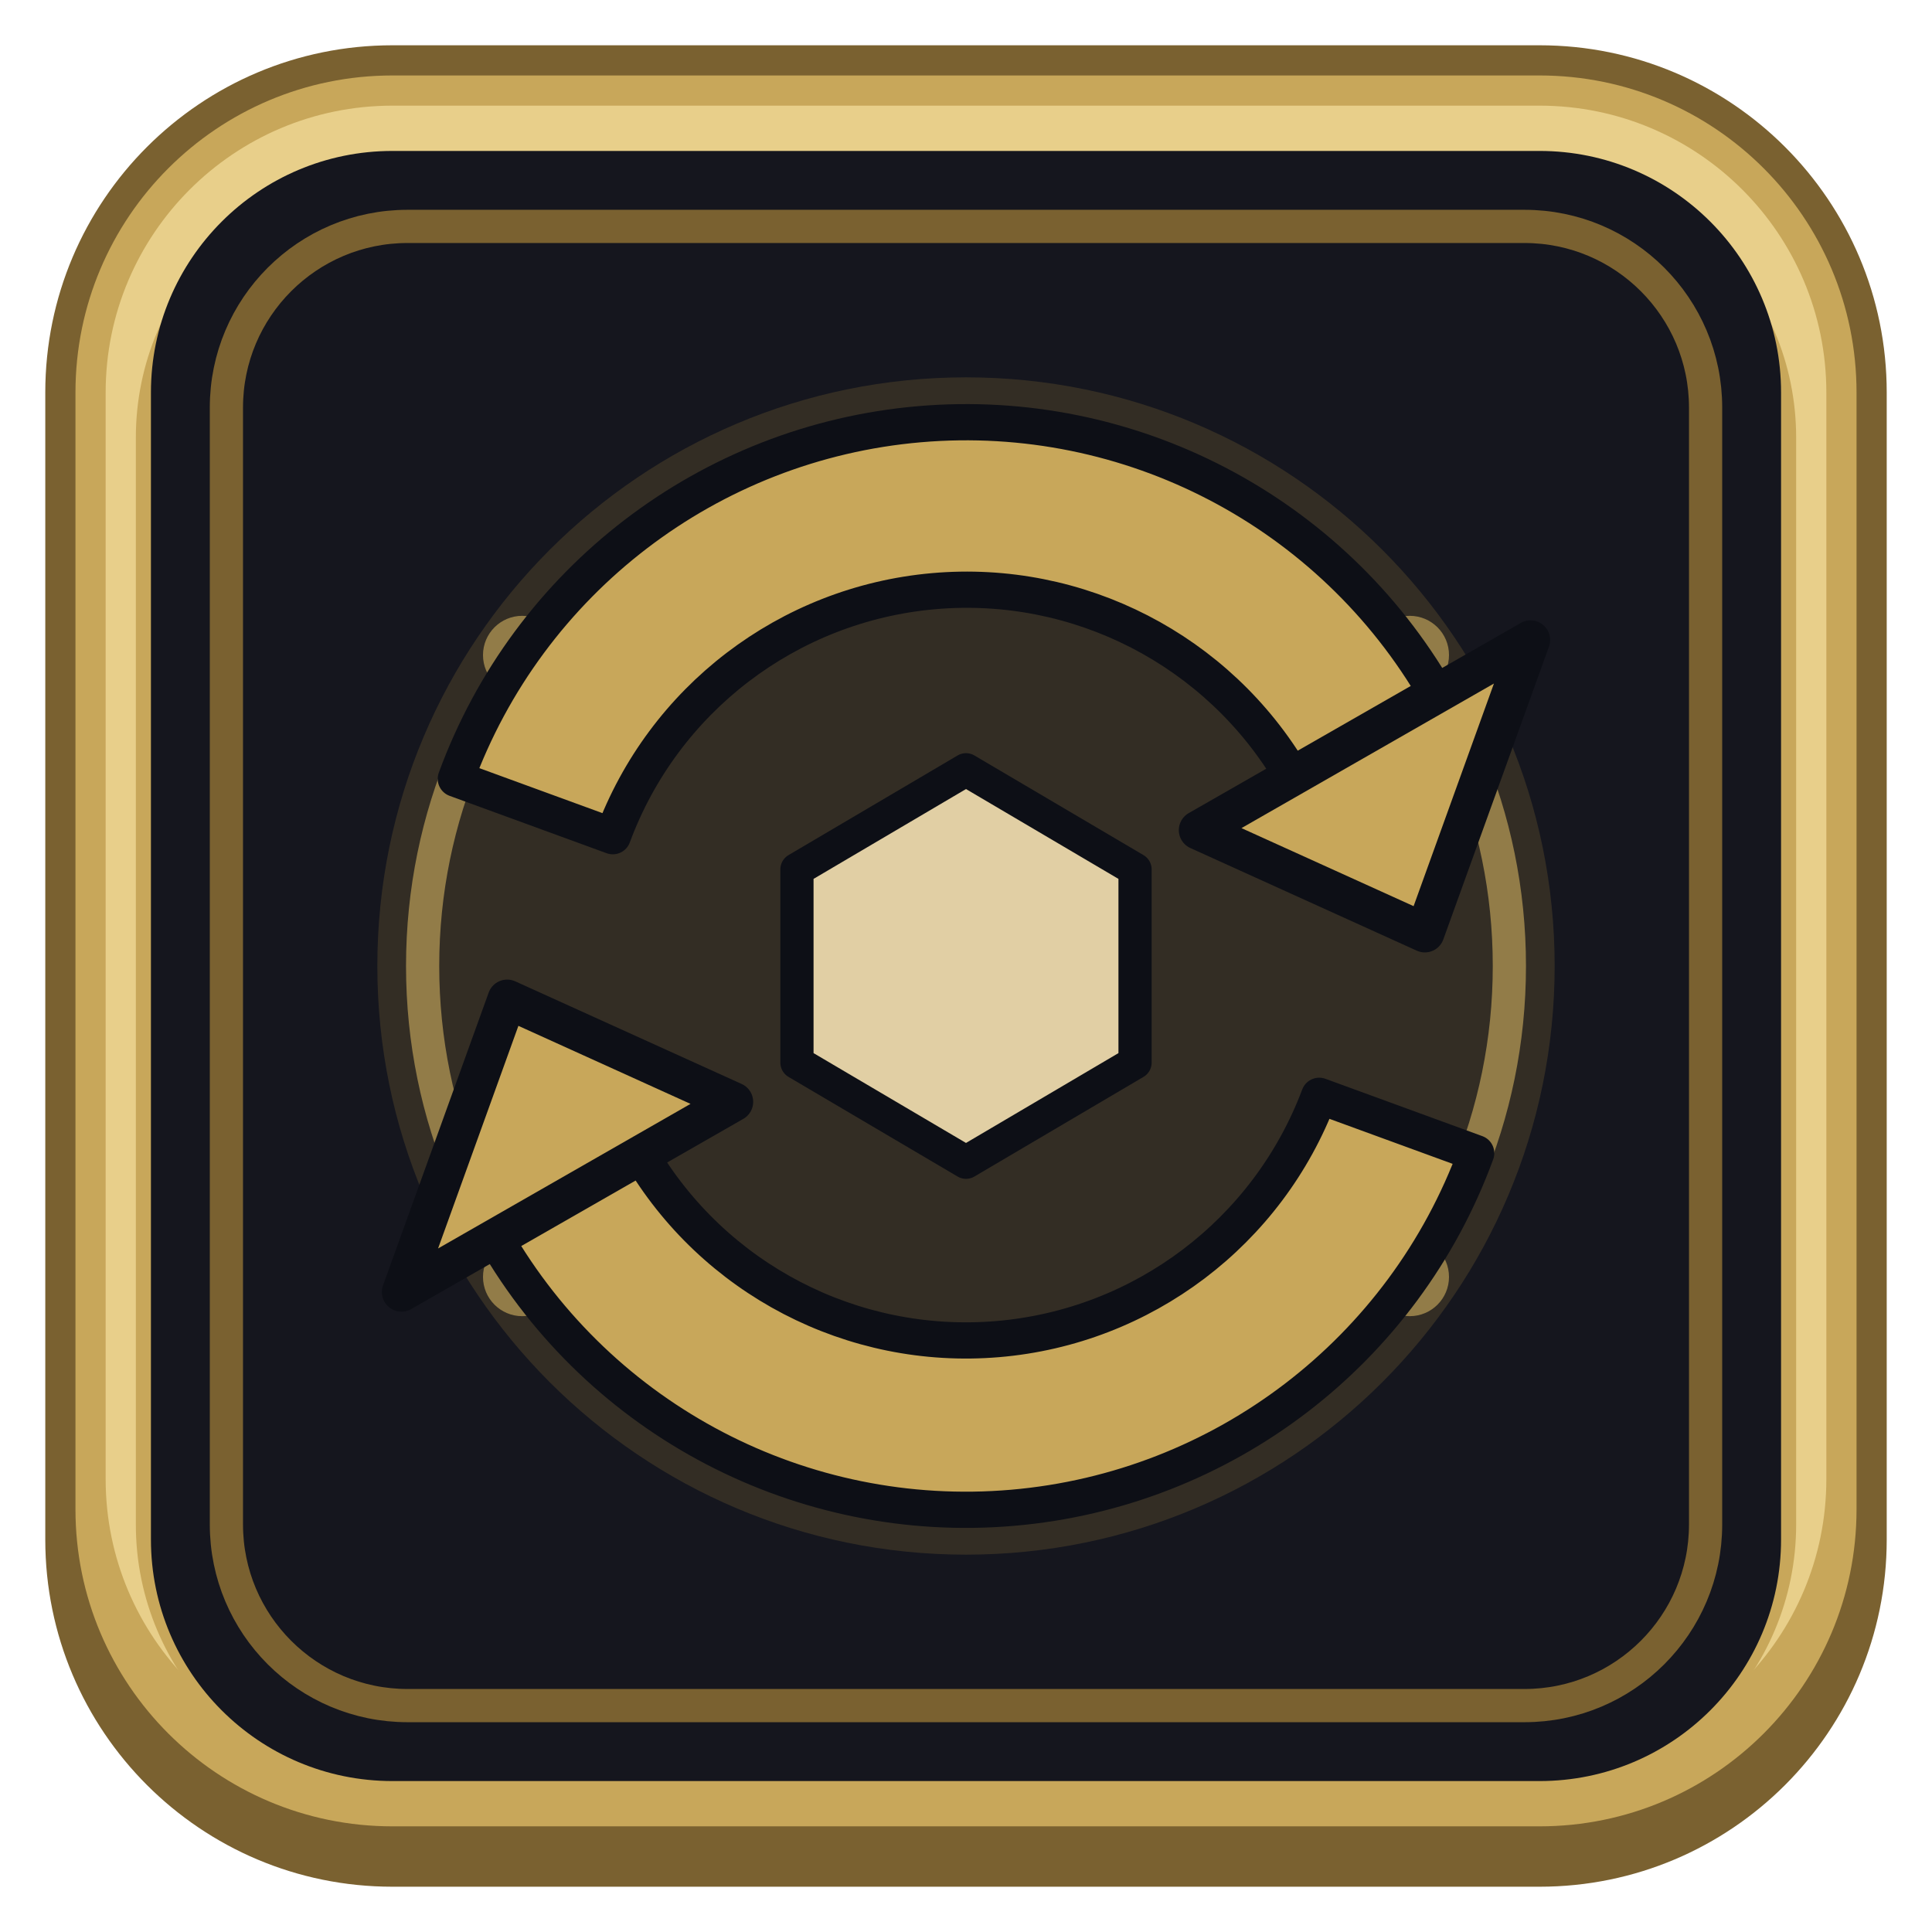
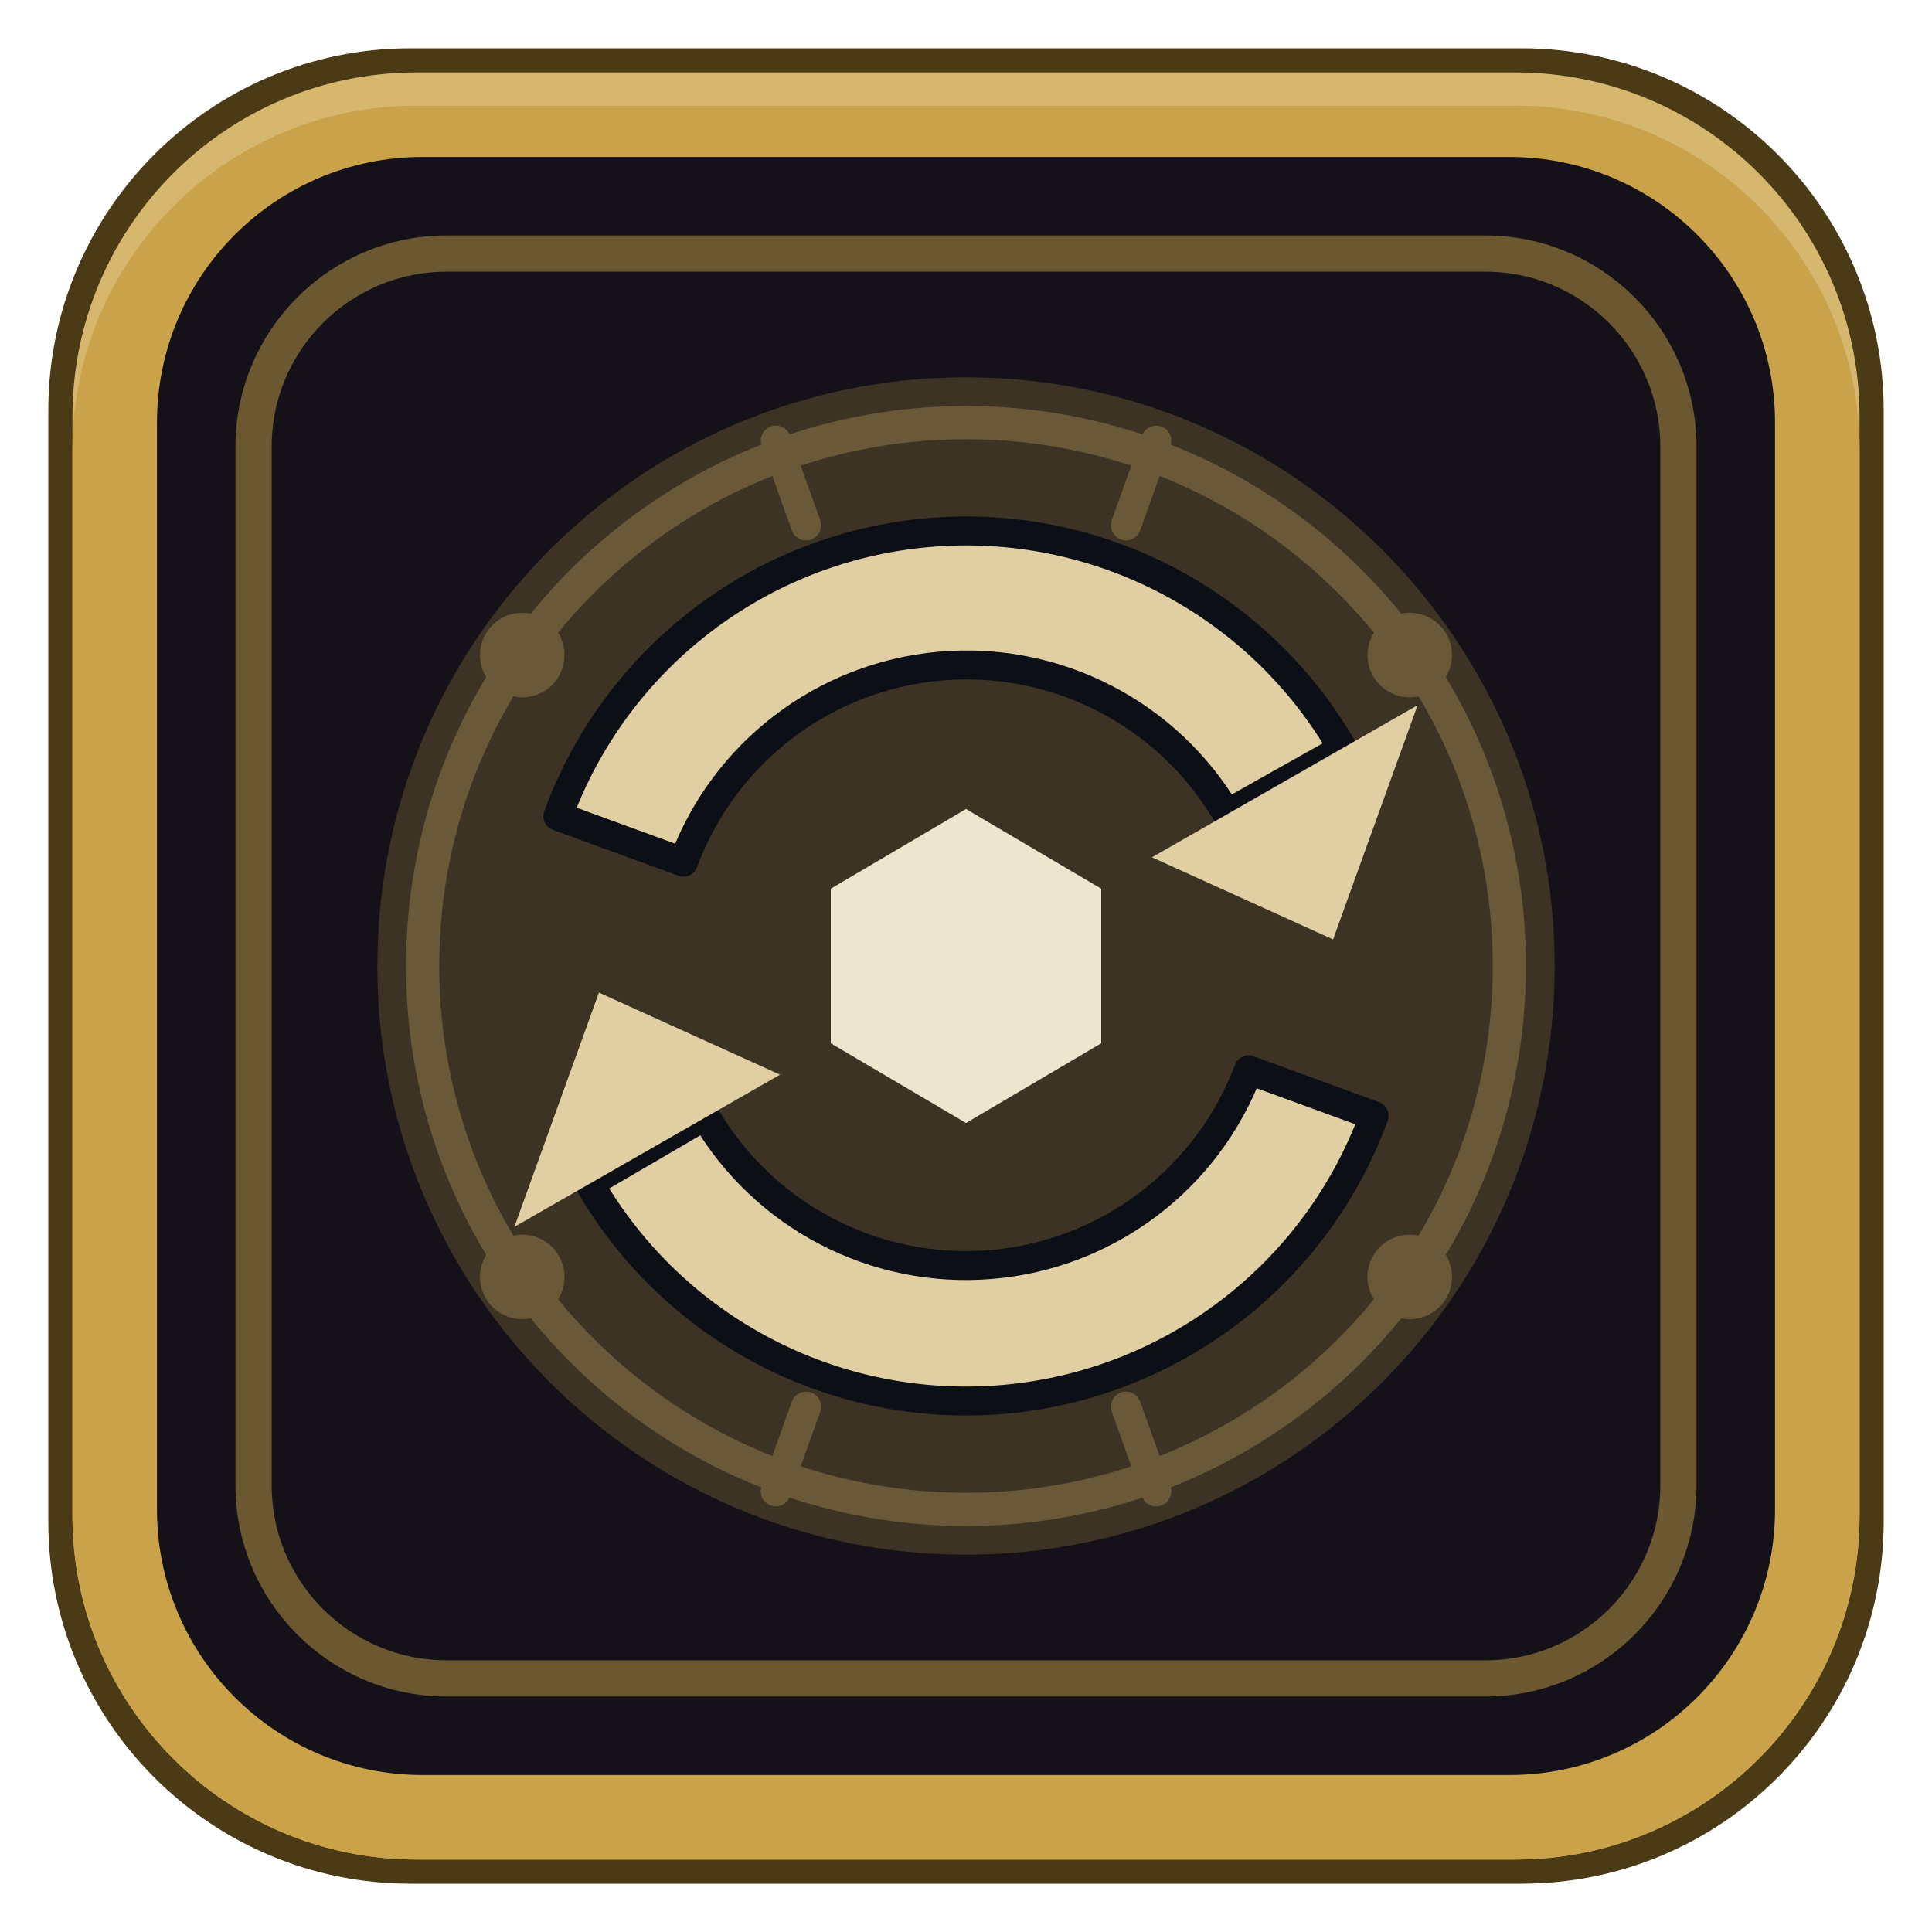
<svg xmlns="http://www.w3.org/2000/svg" width="64" height="64" viewBox="0 0 64 64">
-   <rect x="1.5" y="1.5" width="61.0" height="61.0" rx="11.5" fill="#7a6130" />
-   <rect x="2.5" y="2.5" width="59.0" height="58.0" rx="10.5" fill="#c8a75a" />
-   <rect x="3.5" y="3.5" width="57.0" height="55.0" rx="9.5" fill="#e8cf8a" />
-   <rect x="4.5" y="5.5" width="55.0" height="54.0" rx="9.0" fill="#c8a75a" />
-   <rect x="5.0" y="5.0" width="54.0" height="54.0" rx="8.0" fill="#15161e" />
-   <rect x="7.5" y="7.5" width="49.0" height="49.0" rx="6.0" fill="none" stroke="#7a6130" stroke-width="1.1" stroke-linejoin="round" />
-   <circle cx="32.0" cy="32.0" r="19.5" fill="#332d24" />
-   <circle cx="32.0" cy="32.0" r="18.0" fill="none" stroke="#927c48" stroke-width="1.1" stroke-linejoin="round" />
-   <circle cx="17.3" cy="21.7" r="1.3" fill="#927c48" />
-   <circle cx="46.7" cy="21.7" r="1.3" fill="#927c48" />
-   <circle cx="46.7" cy="42.3" r="1.3" fill="#927c48" />
-   <circle cx="17.3" cy="42.3" r="1.3" fill="#927c48" />
-   <path d="M15.1 25.8 A18.0 18.0 0 0 1 47.6 23.0 L42.8 25.7 A12.5 12.5 0 0 0 20.3 27.7z" fill="#c8a75a" stroke="#0d0f16" stroke-width="1.2" stroke-linejoin="round" />
-   <polygon points="47.2,30.9 50.7,21.2 39.7,27.5" fill="#c8a75a" stroke="#0d0f16" stroke-width="1.3" stroke-linejoin="round" />
-   <path d="M48.9 38.2 A18.0 18.0 0 0 1 16.4 41.0 L21.2 38.2 A12.5 12.5 0 0 0 43.7 36.3z" fill="#c8a75a" stroke="#0d0f16" stroke-width="1.2" stroke-linejoin="round" />
-   <polygon points="16.8,33.1 13.3,42.8 24.3,36.5" fill="#c8a75a" stroke="#0d0f16" stroke-width="1.3" stroke-linejoin="round" />
-   <polygon points="32.0,25.5 37.6,28.8 37.6,35.2 32.0,38.5 26.4,35.2 26.4,28.8" fill="#e1cfa4" stroke="#0d0f16" stroke-width="1.1" stroke-linejoin="round" />
+   <rect x="1.6" y="1.6" width="60.8" height="60.8" rx="12.0" fill="#4b3a16" />
+   <rect x="2.4" y="2.4" width="59.2" height="59.2" rx="11.4" fill="#d6b76e" />
+   <rect x="2.4" y="3.5" width="59.2" height="58.1" rx="11.4" fill="#c9a24a" />
+   <rect x="5.2" y="5.2" width="53.6" height="53.6" rx="8.8" fill="#141118" />
+   <rect x="8.4" y="8.4" width="47.2" height="47.2" rx="6.4" fill="none" stroke="#6b5730" stroke-width="1.2" stroke-linejoin="round" />
+   <circle cx="32.0" cy="32.0" r="19.5" fill="#3c3324" />
+   <circle cx="32.0" cy="32.0" r="18.0" fill="none" stroke="#6a5938" stroke-width="1.1" stroke-linejoin="round" />
+   <circle cx="17.3" cy="21.7" r="1.4" fill="#6a5938" />
+   <circle cx="46.7" cy="21.7" r="1.4" fill="#6a5938" />
+   <circle cx="46.7" cy="42.3" r="1.4" fill="#6a5938" />
+   <circle cx="17.3" cy="42.3" r="1.4" fill="#6a5938" />
+   <path d="M26.7 17.4 L25.7 14.6" fill="none" stroke="#6a5938" stroke-width="1.0" stroke-linecap="round" stroke-linejoin="round" />
+   <path d="M37.3 17.4 L38.3 14.6" fill="none" stroke="#6a5938" stroke-width="1.0" stroke-linecap="round" stroke-linejoin="round" />
+   <path d="M37.3 46.6 L38.3 49.4" fill="none" stroke="#6a5938" stroke-width="1.0" stroke-linecap="round" stroke-linejoin="round" />
+   <path d="M26.7 46.6 L25.7 49.4" fill="none" stroke="#6a5938" stroke-width="1.0" stroke-linecap="round" stroke-linejoin="round" />
+   <g transform="translate(32 32) scale(0.80) translate(-32 -32)">
+     <path d="M15.1 25.8 A18.0 18.0 0 0 1 47.6 23.0 L42.8 25.7 A12.5 12.5 0 0 0 20.3 27.7z" fill="#e1cfa4" stroke="#0d0f16" stroke-width="1.2" stroke-linejoin="round" />
+     <polygon points="47.2,30.9 50.7,21.2 39.7,27.5" fill="#e1cfa4" />
+     <path d="M48.9 38.2 A18.0 18.0 0 0 1 16.4 41.0 L21.2 38.2 A12.5 12.5 0 0 0 43.7 36.3z" fill="#e1cfa4" stroke="#0d0f16" stroke-width="1.2" stroke-linejoin="round" />
+     <polygon points="16.8,33.1 13.3,42.8 24.3,36.5" fill="#e1cfa4" />
+     <polygon points="32.0,25.5 37.6,28.8 37.6,35.2 32.0,38.5 26.4,35.2 26.4,28.8" fill="#eee5ce" />
+   </g>
</svg>
